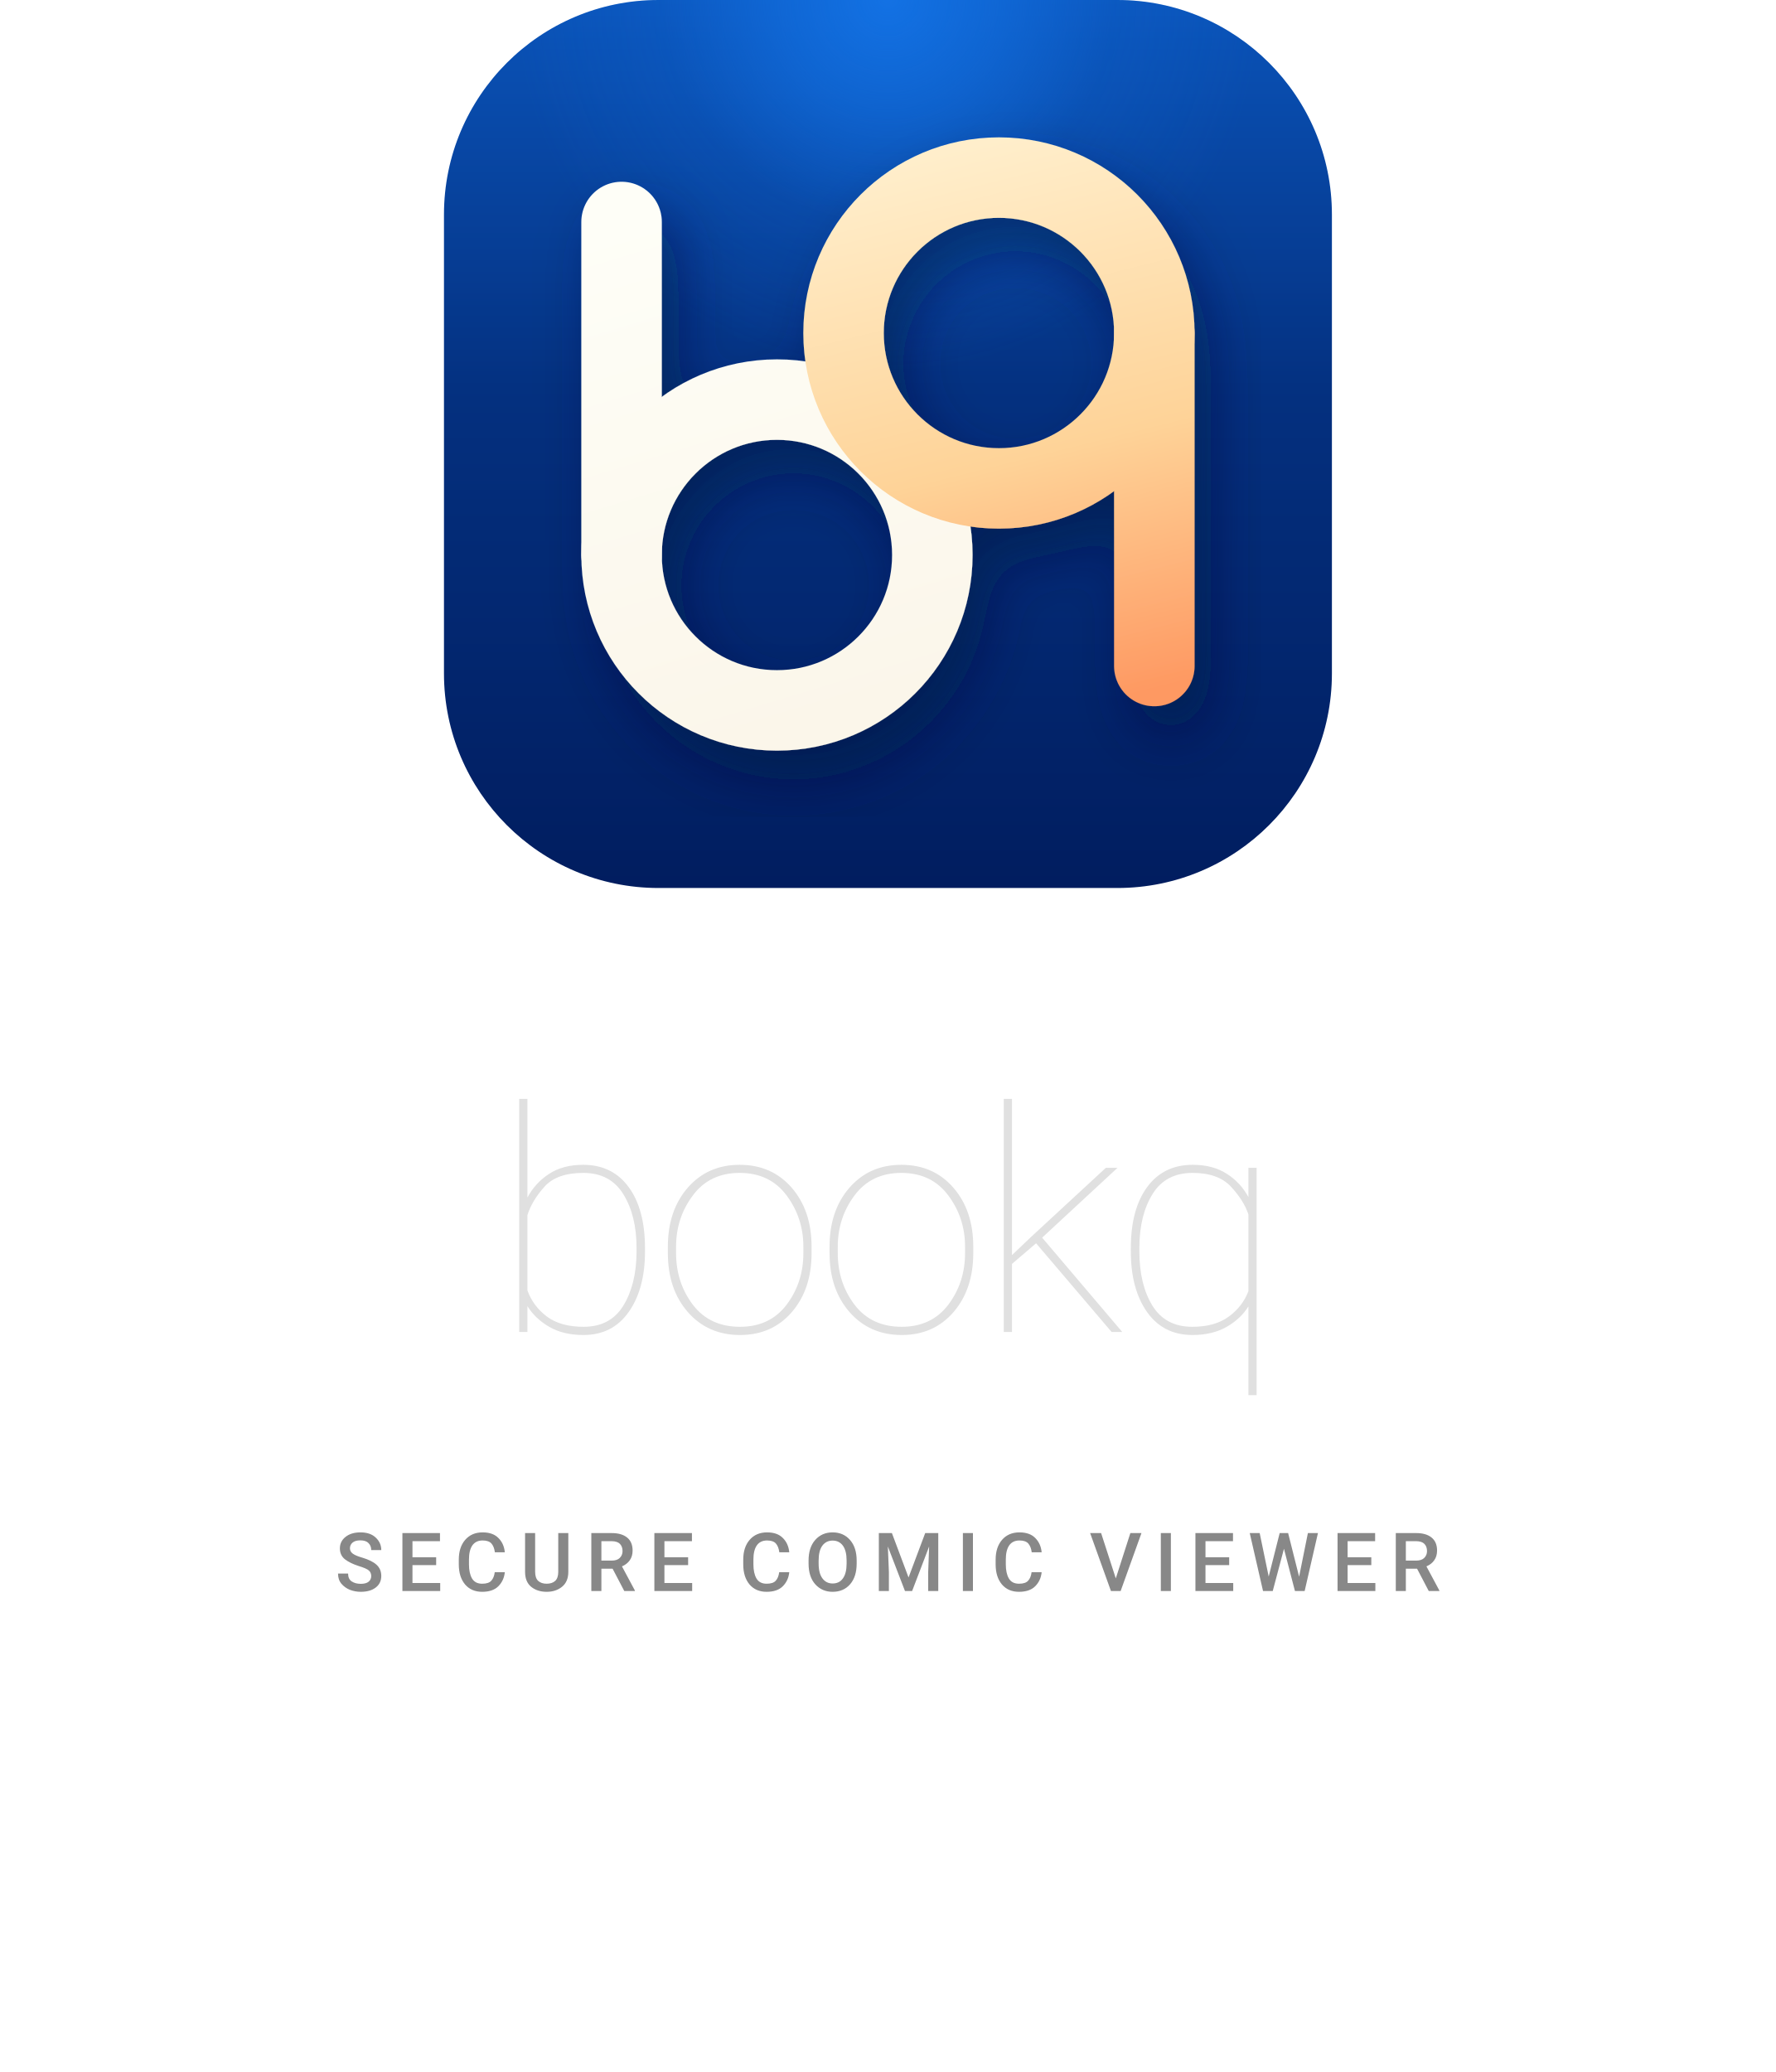
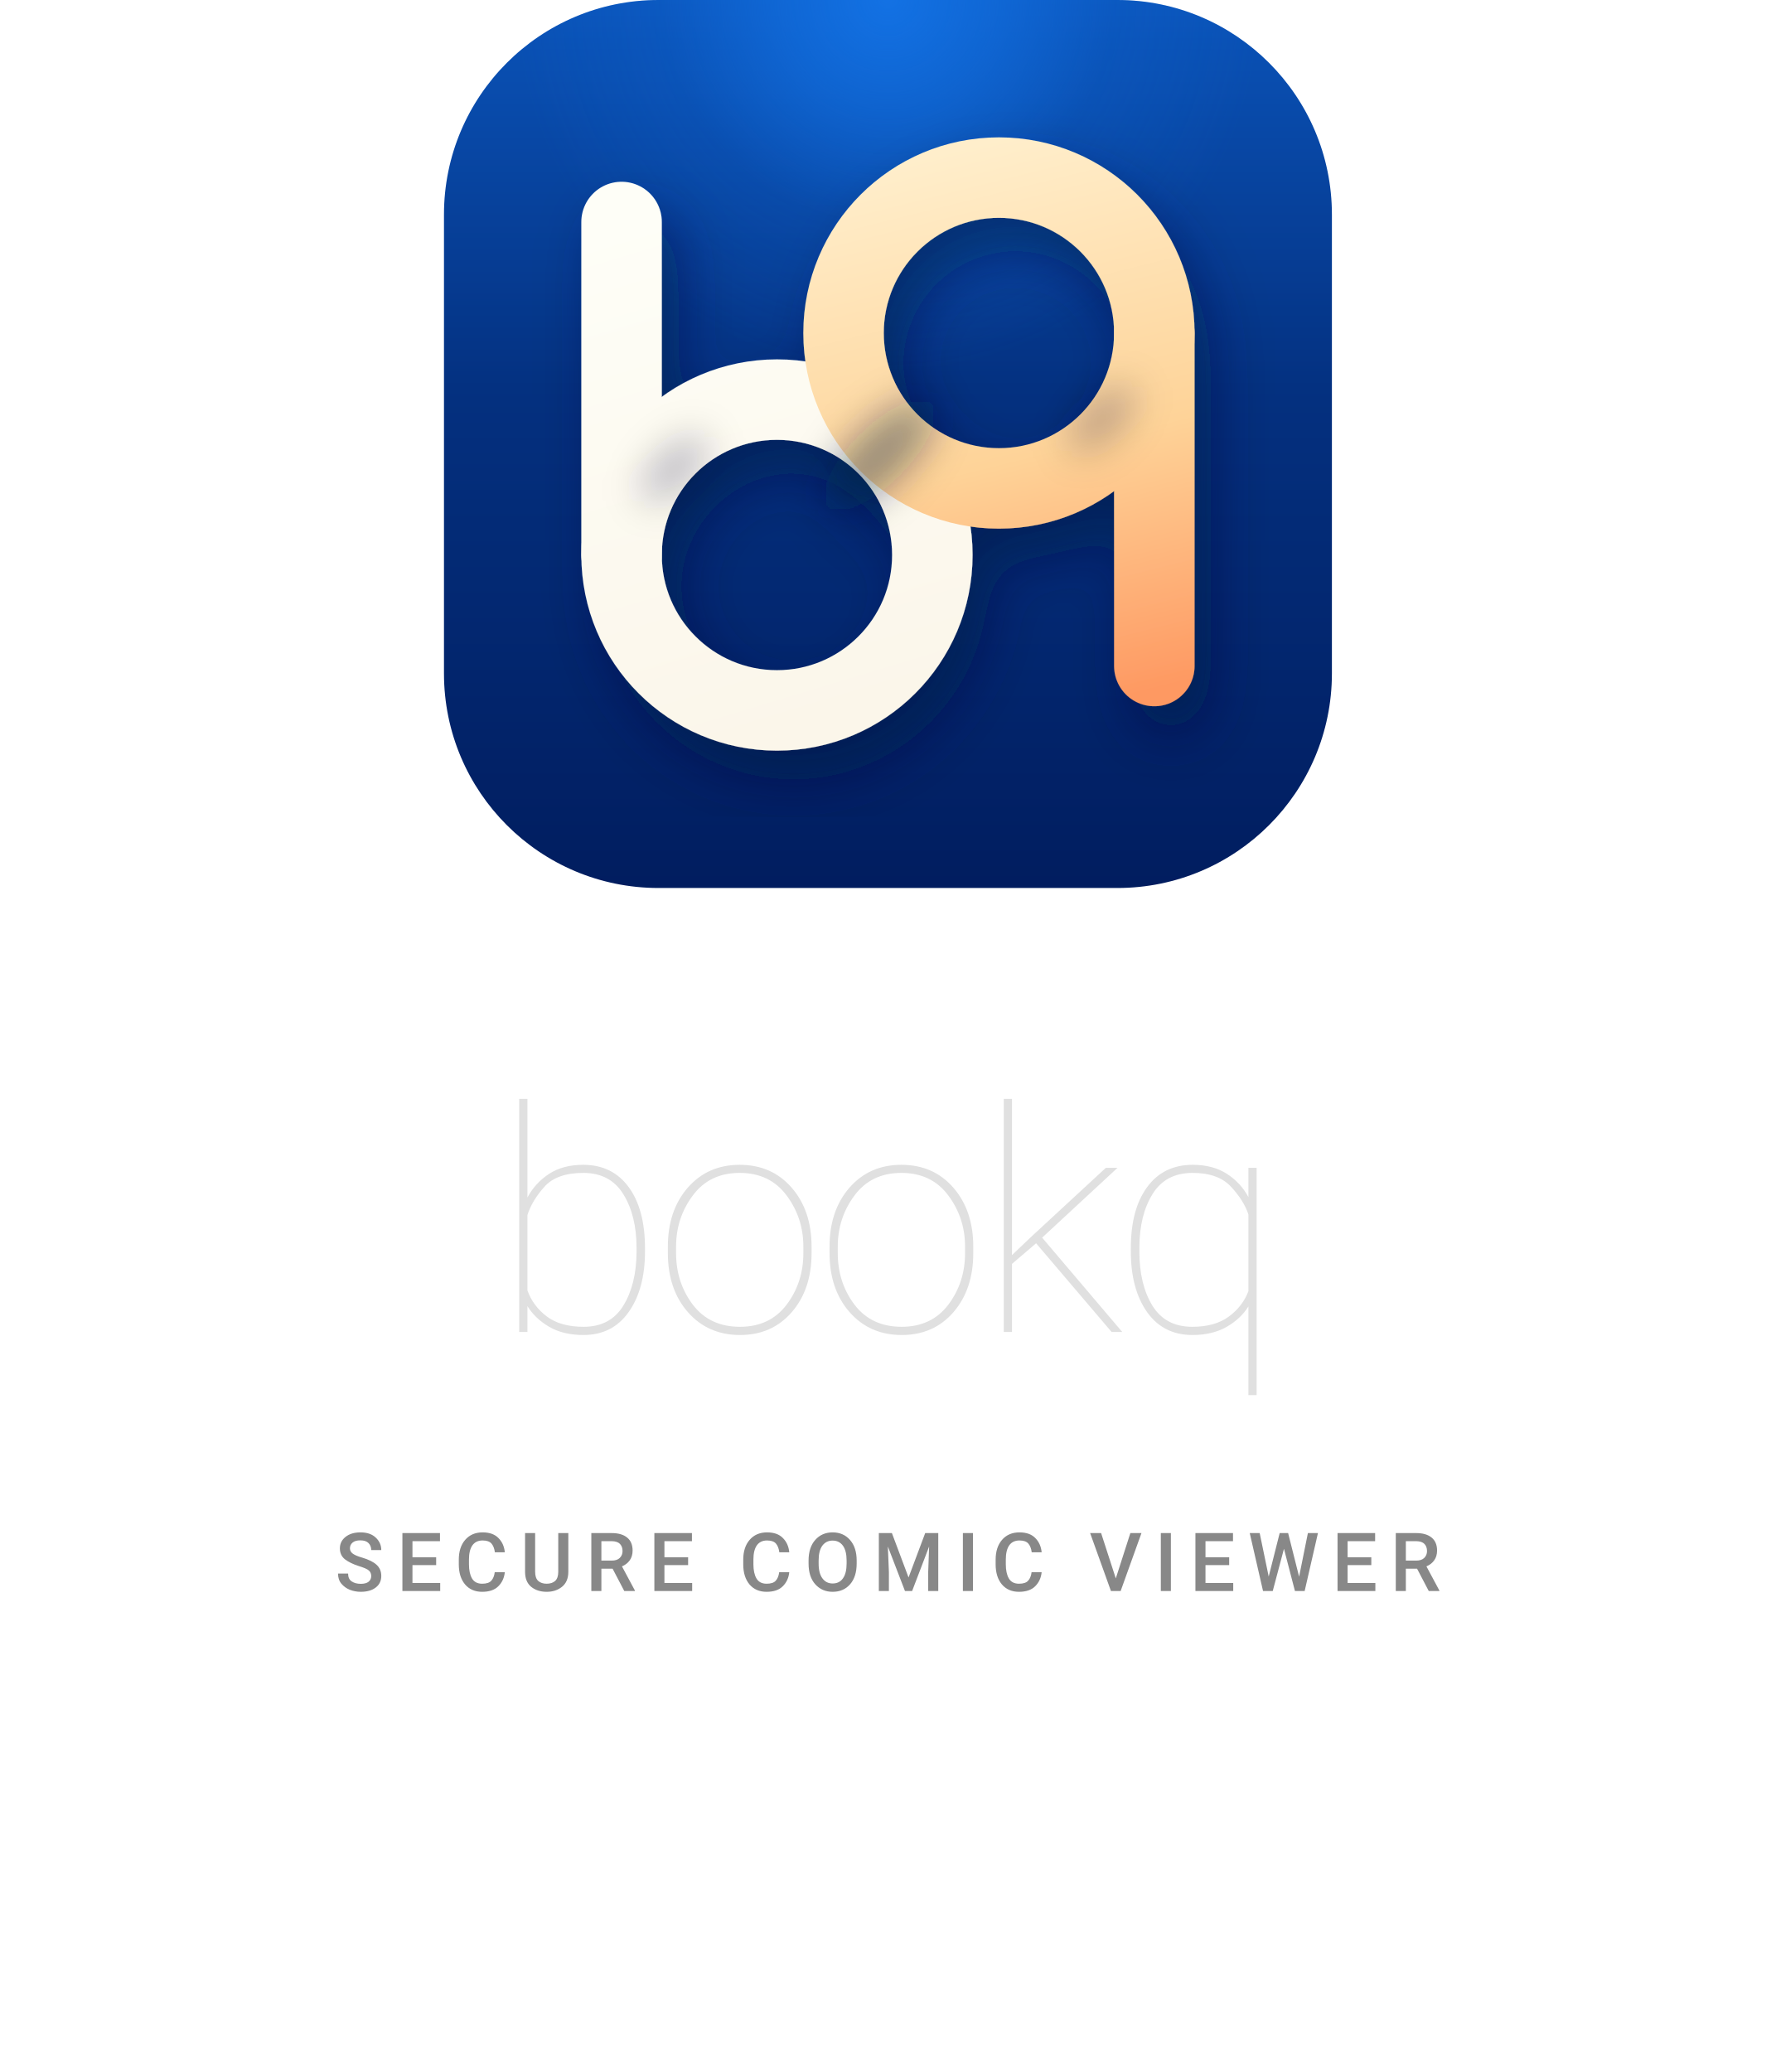
<svg xmlns="http://www.w3.org/2000/svg" viewBox="0 0 240 280">
  <defs>
    <linearGradient id="bg" x1="0" y1="0" x2="0" y2="1">
      <stop offset="0" stop-color="#0A54BA" />
      <stop offset="0.45" stop-color="#04307F" />
      <stop offset="1" stop-color="#011D5F" />
    </linearGradient>
    <radialGradient id="glow" cx="0.5" cy="0" r="0.42">
      <stop offset="0" stop-color="#1373E6" stop-opacity="0.95" />
      <stop offset="0.3" stop-color="#1373E6" stop-opacity="0.6" />
      <stop offset="0.6" stop-color="#1373E6" stop-opacity="0.18" />
      <stop offset="1" stop-color="#1373E6" stop-opacity="0" />
    </radialGradient>
    <linearGradient id="inkB" gradientUnits="userSpaceOnUse" x1="6.4" y1="8" x2="12" y2="26.5">
      <stop offset="0" stop-color="#FEFEF7" />
      <stop offset="1" stop-color="#FBF6EA" />
    </linearGradient>
    <linearGradient id="inkQ" gradientUnits="userSpaceOnUse" x1="20" y1="5" x2="25" y2="25">
      <stop offset="0" stop-color="#FFEECB" />
      <stop offset="0.55" stop-color="#FED398" />
      <stop offset="1" stop-color="#FE9962" />
    </linearGradient>
    <filter id="inkShadow" x="-20%" y="-20%" width="140%" height="140%">
      <feDropShadow dx="0.6" dy="1.1" stdDeviation="1.0" flood-color="#02113A" flood-opacity="0.5" />
    </filter>
+     <filter id="soft" x="-30%" y="-30%" width="160%" height="160%">
+       <feGaussianBlur stdDeviation="0.7" />
+     </filter>
  </defs>
  <rect x="60" width="120" height="120" rx="29" fill="url(#bg)" />
  <rect x="60" width="120" height="120" rx="29" fill="url(#glow)" />
  <g transform="translate(60,0) scale(3.75)" fill="none" stroke-linecap="round" stroke-width="2.9" filter="url(#inkShadow)">
    <line x1="6.4" y1="8" x2="6.4" y2="20" stroke="url(#inkB)" />
    <line x1="25.6" y1="12" x2="25.6" y2="24" stroke="url(#inkQ)" />
    <circle cx="12" cy="20" r="5.6" stroke="url(#inkB)" />
    <circle cx="20" cy="12" r="5.6" stroke="url(#inkQ)" />
+     <g fill="#02113A" filter="url(#soft)">
+       <ellipse cx="15.7" cy="16.4" rx="2.6" ry="1.0" opacity="0.4" transform="rotate(-45 15.7 16.4)" />
+       <ellipse cx="8.3" cy="16.9" rx="1.5" ry="0.6" opacity="0.3" transform="rotate(-45 8.3 16.9)" />
+       <ellipse cx="23.7" cy="15.1" rx="1.5" ry="0.6" opacity="0.3" transform="rotate(-45 23.7 15.1)" />
+     </g>
  </g>
  <text x="120" y="180" font-family="-apple-system, BlinkMacSystemFont, 'Segoe UI', Roboto, sans-serif" font-size="42" font-weight="200" fill="#e0e0e0" text-anchor="middle" letter-spacing="-0.03em">bookq</text>
  <text x="120" y="215" font-family="-apple-system, BlinkMacSystemFont, 'Segoe UI', Roboto, sans-serif" font-size="11" font-weight="500" fill="#888" text-anchor="middle" letter-spacing="0.15em">SECURE COMIC VIEWER</text>
</svg>
